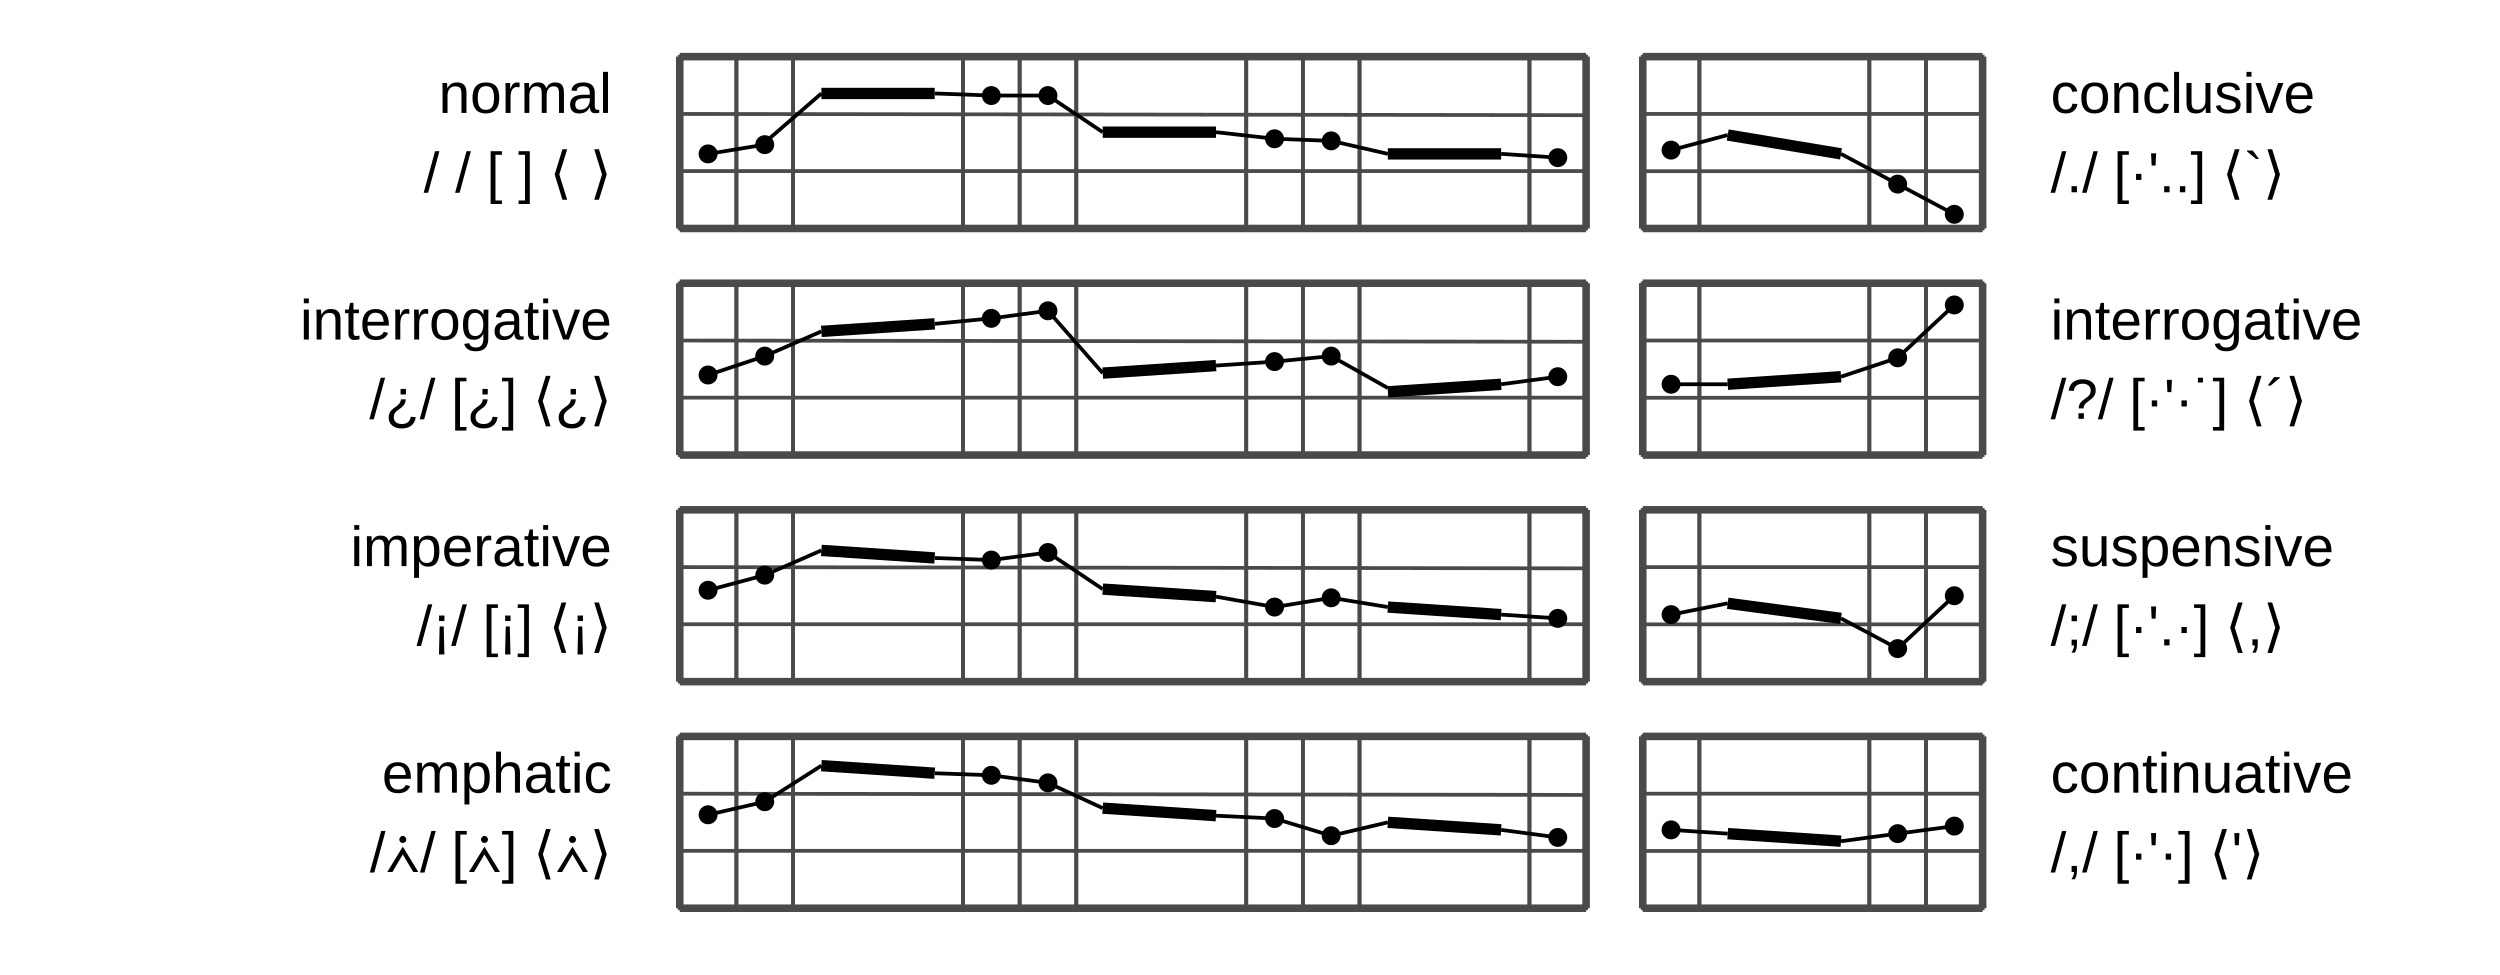
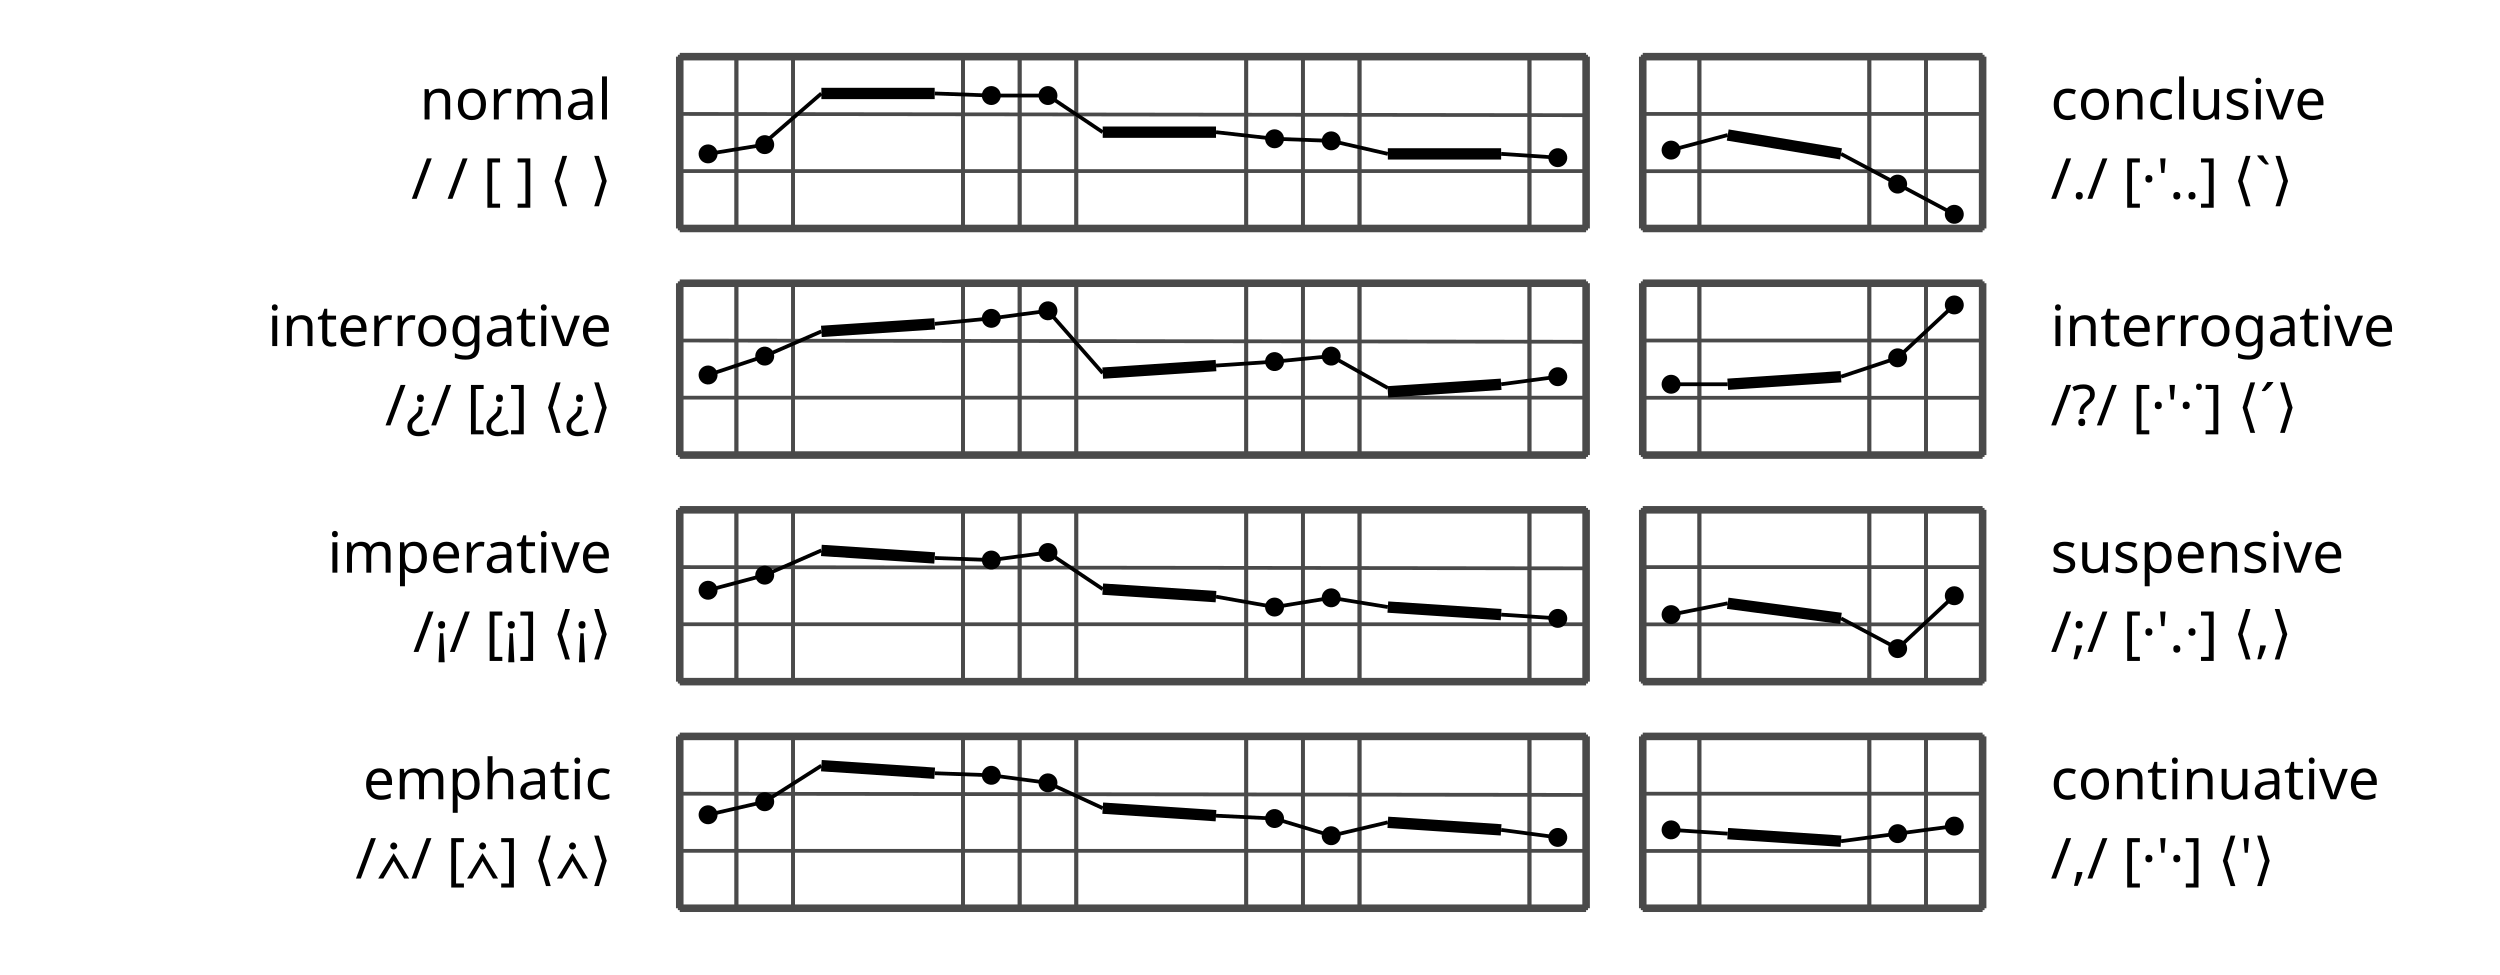
<svg xmlns="http://www.w3.org/2000/svg" width="662" height="258" style="width:662px;height:258px;background:0 0;fill:none">
  <svg class="role-diagram-draw-area">
    <g class="shapes-region" style="stroke:#000;fill:none">
      <g class="grouped-shape">
        <g class="composite-shape">
          <path class="real" d="M180 15h15v45.5h-15Z" style="stroke-width:1px;stroke:#4a4a4a;stroke-opacity:1;fill:none;fill-opacity:1" />
        </g>
        <g class="composite-shape">
          <path class="real" d="M195 15h15v45.5h-15Z" style="stroke-width:1px;stroke:#4a4a4a;stroke-opacity:1;fill:none;fill-opacity:1" />
        </g>
        <g class="composite-shape">
          <path class="real" d="M210 15h45v45.5h-45Z" style="stroke-width:1px;stroke:#4a4a4a;stroke-opacity:1;fill:none;fill-opacity:1" />
        </g>
        <g class="composite-shape">
          <path class="real" d="M255 15h15v45.5h-15Z" style="stroke-width:1px;stroke:#4a4a4a;stroke-opacity:1;fill:none;fill-opacity:1" />
        </g>
        <g class="composite-shape">
          <path class="real" d="M270 15h15v45.5h-15Z" style="stroke-width:1px;stroke:#4a4a4a;stroke-opacity:1;fill:none;fill-opacity:1" />
        </g>
        <g class="composite-shape">
          <path class="real" d="M285 15h45v45.5h-45Z" style="stroke-width:1px;stroke:#4a4a4a;stroke-opacity:1;fill:none;fill-opacity:1" />
        </g>
        <g class="composite-shape">
          <path class="real" d="M330 15h15v45.5h-15Z" style="stroke-width:1px;stroke:#4a4a4a;stroke-opacity:1;fill:none;fill-opacity:1" />
        </g>
        <g class="composite-shape">
          <path class="real" d="M345 15h15v45.5h-15Z" style="stroke-width:1px;stroke:#4a4a4a;stroke-opacity:1;fill:none;fill-opacity:1" />
        </g>
        <g class="composite-shape">
          <path class="real" d="M360 15h45v45.5h-45Z" style="stroke-width:1px;stroke:#4a4a4a;stroke-opacity:1;fill:none;fill-opacity:1" />
        </g>
        <g class="composite-shape">
          <path class="real" d="M405 15h15v45.5h-15Z" style="stroke-width:1px;stroke:#4a4a4a;stroke-opacity:1;fill:none;fill-opacity:1" />
        </g>
        <g class="arrow-line">
          <path class="connection real" d="M180 45.3h240" style="stroke:#4a4a4a;stroke-opacity:1;stroke-width:1px;fill:none;fill-opacity:1" />
        </g>
        <g class="arrow-line">
          <path class="connection real" d="m180 30.17 240 .33" style="stroke:#4a4a4a;stroke-opacity:1;stroke-width:1px;fill:none;fill-opacity:1" />
        </g>
        <g class="arrow-line">
          <path class="connection real" d="M180 15h240" style="stroke:#4a4a4a;stroke-opacity:1;stroke-width:2px;fill:none;fill-opacity:1" />
        </g>
        <g class="arrow-line">
          <path class="connection real" d="M180 60.5h240" style="stroke:#4a4a4a;stroke-opacity:1;stroke-width:2px;fill:none;fill-opacity:1" />
        </g>
        <g class="arrow-line">
          <path class="connection real" d="M180 15v45.5" style="stroke:#4a4a4a;stroke-opacity:1;stroke-width:2px;fill:none;fill-opacity:1" />
        </g>
        <g class="arrow-line">
          <path class="connection real" d="M420 60.5V15" style="stroke:#4a4a4a;stroke-opacity:1;stroke-width:2px;fill:none;fill-opacity:1" />
        </g>
      </g>
      <g class="grouped-shape">
        <g class="composite-shape">
          <path class="real" d="M435 15h15v45.5h-15Z" style="stroke-width:1px;stroke:#4a4a4a;stroke-opacity:1;fill:none;fill-opacity:1" />
        </g>
        <g class="composite-shape">
          <path class="real" d="M450 15h45v45.5h-45Z" style="stroke-width:1px;stroke:#4a4a4a;stroke-opacity:1;fill:none;fill-opacity:1" />
        </g>
        <g class="composite-shape">
          <path class="real" d="M495 15h15v45.5h-15Z" style="stroke-width:1px;stroke:#4a4a4a;stroke-opacity:1;fill:none;fill-opacity:1" />
        </g>
        <g class="composite-shape">
          <path class="real" d="M510 15h15v45.5h-15Z" style="stroke-width:1px;stroke:#4a4a4a;stroke-opacity:1;fill:none;fill-opacity:1" />
        </g>
        <g class="arrow-line">
          <path class="connection real" d="M525 15h-90" style="stroke:#4a4a4a;stroke-opacity:1;stroke-width:2px;fill:none;fill-opacity:1" />
        </g>
        <g class="arrow-line">
          <path class="connection real" d="M435 60.5h90" style="stroke:#4a4a4a;stroke-opacity:1;stroke-width:2px;fill:none;fill-opacity:1" />
        </g>
        <g class="arrow-line">
          <path class="connection real" d="M435 15v45.5" style="stroke:#4a4a4a;stroke-opacity:1;stroke-width:2px;fill:none;fill-opacity:1" />
        </g>
        <g class="arrow-line">
          <path class="connection real" d="M525 15v45.5" style="stroke:#4a4a4a;stroke-opacity:1;stroke-width:2px;fill:none;fill-opacity:1" />
        </g>
        <g class="arrow-line">
          <path class="connection real" d="M525 30.17h-90" style="stroke:#4a4a4a;stroke-opacity:1;stroke-width:1px;fill:none;fill-opacity:1" />
        </g>
        <g class="arrow-line">
          <path class="connection real" d="M525 45.33h-90" style="stroke:#4a4a4a;stroke-opacity:1;stroke-width:1px;fill:none;fill-opacity:1" />
        </g>
      </g>
      <g class="grouped-shape">
        <g class="composite-shape">
          <path class="real" d="M435 75h15v45.5h-15Z" style="stroke-width:1px;stroke:#4a4a4a;stroke-opacity:1;fill:none;fill-opacity:1" />
        </g>
        <g class="composite-shape">
          <path class="real" d="M450 75h45v45.5h-45Z" style="stroke-width:1px;stroke:#4a4a4a;stroke-opacity:1;fill:none;fill-opacity:1" />
        </g>
        <g class="composite-shape">
          <path class="real" d="M495 75h15v45.5h-15Z" style="stroke-width:1px;stroke:#4a4a4a;stroke-opacity:1;fill:none;fill-opacity:1" />
        </g>
        <g class="composite-shape">
          <path class="real" d="M510 75h15v45.5h-15Z" style="stroke-width:1px;stroke:#4a4a4a;stroke-opacity:1;fill:none;fill-opacity:1" />
        </g>
        <g class="arrow-line">
          <path class="connection real" d="M525 75h-90" style="stroke:#4a4a4a;stroke-opacity:1;stroke-width:2px;fill:none;fill-opacity:1" />
        </g>
        <g class="arrow-line">
          <path class="connection real" d="M435 120.5h90" style="stroke:#4a4a4a;stroke-opacity:1;stroke-width:2px;fill:none;fill-opacity:1" />
        </g>
        <g class="arrow-line">
          <path class="connection real" d="M435 75v45.5" style="stroke:#4a4a4a;stroke-opacity:1;stroke-width:2px;fill:none;fill-opacity:1" />
        </g>
        <g class="arrow-line">
          <path class="connection real" d="M525 75v45.5" style="stroke:#4a4a4a;stroke-opacity:1;stroke-width:2px;fill:none;fill-opacity:1" />
        </g>
        <g class="arrow-line">
          <path class="connection real" d="M525 90.17h-90" style="stroke:#4a4a4a;stroke-opacity:1;stroke-width:1px;fill:none;fill-opacity:1" />
        </g>
        <g class="arrow-line">
          <path class="connection real" d="M525 105.33h-90" style="stroke:#4a4a4a;stroke-opacity:1;stroke-width:1px;fill:none;fill-opacity:1" />
        </g>
      </g>
      <g class="grouped-shape">
        <g class="composite-shape">
          <path class="real" d="M435 135h15v45.5h-15Z" style="stroke-width:1px;stroke:#4a4a4a;stroke-opacity:1;fill:none;fill-opacity:1" />
        </g>
        <g class="composite-shape">
          <path class="real" d="M450 135h45v45.5h-45Z" style="stroke-width:1px;stroke:#4a4a4a;stroke-opacity:1;fill:none;fill-opacity:1" />
        </g>
        <g class="composite-shape">
          <path class="real" d="M495 135h15v45.5h-15Z" style="stroke-width:1px;stroke:#4a4a4a;stroke-opacity:1;fill:none;fill-opacity:1" />
        </g>
        <g class="composite-shape">
          <path class="real" d="M510 135h15v45.5h-15Z" style="stroke-width:1px;stroke:#4a4a4a;stroke-opacity:1;fill:none;fill-opacity:1" />
        </g>
        <g class="arrow-line">
          <path class="connection real" d="M525 135h-90" style="stroke:#4a4a4a;stroke-opacity:1;stroke-width:2px;fill:none;fill-opacity:1" />
        </g>
        <g class="arrow-line">
          <path class="connection real" d="M435 180.5h90" style="stroke:#4a4a4a;stroke-opacity:1;stroke-width:2px;fill:none;fill-opacity:1" />
        </g>
        <g class="arrow-line">
          <path class="connection real" d="M435 135v45.5" style="stroke:#4a4a4a;stroke-opacity:1;stroke-width:2px;fill:none;fill-opacity:1" />
        </g>
        <g class="arrow-line">
          <path class="connection real" d="M525 135v45.5" style="stroke:#4a4a4a;stroke-opacity:1;stroke-width:2px;fill:none;fill-opacity:1" />
        </g>
        <g class="arrow-line">
          <path class="connection real" d="M525 150.17h-90" style="stroke:#4a4a4a;stroke-opacity:1;stroke-width:1px;fill:none;fill-opacity:1" />
        </g>
        <g class="arrow-line">
          <path class="connection real" d="M525 165.33h-90" style="stroke:#4a4a4a;stroke-opacity:1;stroke-width:1px;fill:none;fill-opacity:1" />
        </g>
      </g>
      <g class="grouped-shape">
        <g class="composite-shape">
          <path class="real" d="M435 195h15v45.5h-15Z" style="stroke-width:1px;stroke:#4a4a4a;stroke-opacity:1;fill:none;fill-opacity:1" />
        </g>
        <g class="composite-shape">
          <path class="real" d="M450 195h45v45.5h-45Z" style="stroke-width:1px;stroke:#4a4a4a;stroke-opacity:1;fill:none;fill-opacity:1" />
        </g>
        <g class="composite-shape">
          <path class="real" d="M495 195h15v45.5h-15Z" style="stroke-width:1px;stroke:#4a4a4a;stroke-opacity:1;fill:none;fill-opacity:1" />
        </g>
        <g class="composite-shape">
          <path class="real" d="M510 195h15v45.5h-15Z" style="stroke-width:1px;stroke:#4a4a4a;stroke-opacity:1;fill:none;fill-opacity:1" />
        </g>
        <g class="arrow-line">
          <path class="connection real" d="M525 195h-90" style="stroke:#4a4a4a;stroke-opacity:1;stroke-width:2px;fill:none;fill-opacity:1" />
        </g>
        <g class="arrow-line">
          <path class="connection real" d="M435 240.5h90" style="stroke:#4a4a4a;stroke-opacity:1;stroke-width:2px;fill:none;fill-opacity:1" />
        </g>
        <g class="arrow-line">
          <path class="connection real" d="M435 195v45.5" style="stroke:#4a4a4a;stroke-opacity:1;stroke-width:2px;fill:none;fill-opacity:1" />
        </g>
        <g class="arrow-line">
          <path class="connection real" d="M525 195v45.5" style="stroke:#4a4a4a;stroke-opacity:1;stroke-width:2px;fill:none;fill-opacity:1" />
        </g>
        <g class="arrow-line">
          <path class="connection real" d="M525 210.17h-90" style="stroke:#4a4a4a;stroke-opacity:1;stroke-width:1px;fill:none;fill-opacity:1" />
        </g>
        <g class="arrow-line">
          <path class="connection real" d="M525 225.33h-90" style="stroke:#4a4a4a;stroke-opacity:1;stroke-width:1px;fill:none;fill-opacity:1" />
        </g>
      </g>
      <g class="grouped-shape">
        <g class="composite-shape">
          <path class="real" d="M180 75h15v45.5h-15Z" style="stroke-width:1px;stroke:#4a4a4a;stroke-opacity:1;fill:none;fill-opacity:1" />
        </g>
        <g class="composite-shape">
          <path class="real" d="M195 75h15v45.5h-15Z" style="stroke-width:1px;stroke:#4a4a4a;stroke-opacity:1;fill:none;fill-opacity:1" />
        </g>
        <g class="composite-shape">
          <path class="real" d="M210 75h45v45.5h-45Z" style="stroke-width:1px;stroke:#4a4a4a;stroke-opacity:1;fill:none;fill-opacity:1" />
        </g>
        <g class="composite-shape">
          <path class="real" d="M255 75h15v45.5h-15Z" style="stroke-width:1px;stroke:#4a4a4a;stroke-opacity:1;fill:none;fill-opacity:1" />
        </g>
        <g class="composite-shape">
          <path class="real" d="M270 75h15v45.5h-15Z" style="stroke-width:1px;stroke:#4a4a4a;stroke-opacity:1;fill:none;fill-opacity:1" />
        </g>
        <g class="composite-shape">
          <path class="real" d="M285 75h45v45.5h-45Z" style="stroke-width:1px;stroke:#4a4a4a;stroke-opacity:1;fill:none;fill-opacity:1" />
        </g>
        <g class="composite-shape">
          <path class="real" d="M330 75h15v45.5h-15Z" style="stroke-width:1px;stroke:#4a4a4a;stroke-opacity:1;fill:none;fill-opacity:1" />
        </g>
        <g class="composite-shape">
          <path class="real" d="M345 75h15v45.5h-15Z" style="stroke-width:1px;stroke:#4a4a4a;stroke-opacity:1;fill:none;fill-opacity:1" />
        </g>
        <g class="composite-shape">
          <path class="real" d="M360 75h45v45.5h-45Z" style="stroke-width:1px;stroke:#4a4a4a;stroke-opacity:1;fill:none;fill-opacity:1" />
        </g>
        <g class="composite-shape">
          <path class="real" d="M405 75h15v45.5h-15Z" style="stroke-width:1px;stroke:#4a4a4a;stroke-opacity:1;fill:none;fill-opacity:1" />
        </g>
        <g class="arrow-line">
          <path class="connection real" d="M180 105.3h240" style="stroke:#4a4a4a;stroke-opacity:1;stroke-width:1px;fill:none;fill-opacity:1" />
        </g>
        <g class="arrow-line">
          <path class="connection real" d="m180 90.17 240 .33" style="stroke:#4a4a4a;stroke-opacity:1;stroke-width:1px;fill:none;fill-opacity:1" />
        </g>
        <g class="arrow-line">
          <path class="connection real" d="M180 75h240" style="stroke:#4a4a4a;stroke-opacity:1;stroke-width:2px;fill:none;fill-opacity:1" />
        </g>
        <g class="arrow-line">
          <path class="connection real" d="M180 120.5h240" style="stroke:#4a4a4a;stroke-opacity:1;stroke-width:2px;fill:none;fill-opacity:1" />
        </g>
        <g class="arrow-line">
          <path class="connection real" d="M180 75v45.5" style="stroke:#4a4a4a;stroke-opacity:1;stroke-width:2px;fill:none;fill-opacity:1" />
        </g>
        <g class="arrow-line">
          <path class="connection real" d="M420 120.5V75" style="stroke:#4a4a4a;stroke-opacity:1;stroke-width:2px;fill:none;fill-opacity:1" />
        </g>
      </g>
      <g class="grouped-shape">
        <g class="composite-shape">
          <path class="real" d="M180 135h15v45.5h-15Z" style="stroke-width:1px;stroke:#4a4a4a;stroke-opacity:1;fill:none;fill-opacity:1" />
        </g>
        <g class="composite-shape">
          <path class="real" d="M195 135h15v45.5h-15Z" style="stroke-width:1px;stroke:#4a4a4a;stroke-opacity:1;fill:none;fill-opacity:1" />
        </g>
        <g class="composite-shape">
          <path class="real" d="M210 135h45v45.5h-45Z" style="stroke-width:1px;stroke:#4a4a4a;stroke-opacity:1;fill:none;fill-opacity:1" />
        </g>
        <g class="composite-shape">
          <path class="real" d="M255 135h15v45.5h-15Z" style="stroke-width:1px;stroke:#4a4a4a;stroke-opacity:1;fill:none;fill-opacity:1" />
        </g>
        <g class="composite-shape">
          <path class="real" d="M270 135h15v45.5h-15Z" style="stroke-width:1px;stroke:#4a4a4a;stroke-opacity:1;fill:none;fill-opacity:1" />
        </g>
        <g class="composite-shape">
          <path class="real" d="M285 135h45v45.5h-45Z" style="stroke-width:1px;stroke:#4a4a4a;stroke-opacity:1;fill:none;fill-opacity:1" />
        </g>
        <g class="composite-shape">
          <path class="real" d="M330 135h15v45.5h-15Z" style="stroke-width:1px;stroke:#4a4a4a;stroke-opacity:1;fill:none;fill-opacity:1" />
        </g>
        <g class="composite-shape">
          <path class="real" d="M345 135h15v45.5h-15Z" style="stroke-width:1px;stroke:#4a4a4a;stroke-opacity:1;fill:none;fill-opacity:1" />
        </g>
        <g class="composite-shape">
          <path class="real" d="M360 135h45v45.5h-45Z" style="stroke-width:1px;stroke:#4a4a4a;stroke-opacity:1;fill:none;fill-opacity:1" />
        </g>
        <g class="composite-shape">
          <path class="real" d="M405 135h15v45.5h-15Z" style="stroke-width:1px;stroke:#4a4a4a;stroke-opacity:1;fill:none;fill-opacity:1" />
        </g>
        <g class="arrow-line">
          <path class="connection real" d="M180 165.3h240" style="stroke:#4a4a4a;stroke-opacity:1;stroke-width:1px;fill:none;fill-opacity:1" />
        </g>
        <g class="arrow-line">
          <path class="connection real" d="m180 150.17 240 .33" style="stroke:#4a4a4a;stroke-opacity:1;stroke-width:1px;fill:none;fill-opacity:1" />
        </g>
        <g class="arrow-line">
          <path class="connection real" d="M180 135h240" style="stroke:#4a4a4a;stroke-opacity:1;stroke-width:2px;fill:none;fill-opacity:1" />
        </g>
        <g class="arrow-line">
          <path class="connection real" d="M180 180.5h240" style="stroke:#4a4a4a;stroke-opacity:1;stroke-width:2px;fill:none;fill-opacity:1" />
        </g>
        <g class="arrow-line">
          <path class="connection real" d="M180 135v45.5" style="stroke:#4a4a4a;stroke-opacity:1;stroke-width:2px;fill:none;fill-opacity:1" />
        </g>
        <g class="arrow-line">
          <path class="connection real" d="M420 180.5V135" style="stroke:#4a4a4a;stroke-opacity:1;stroke-width:2px;fill:none;fill-opacity:1" />
        </g>
      </g>
      <g class="grouped-shape">
        <g class="composite-shape">
          <path class="real" d="M180 195h15v45.5h-15Z" style="stroke-width:1px;stroke:#4a4a4a;stroke-opacity:1;fill:none;fill-opacity:1" />
        </g>
        <g class="composite-shape">
          <path class="real" d="M195 195h15v45.5h-15Z" style="stroke-width:1px;stroke:#4a4a4a;stroke-opacity:1;fill:none;fill-opacity:1" />
        </g>
        <g class="composite-shape">
          <path class="real" d="M210 195h45v45.5h-45Z" style="stroke-width:1px;stroke:#4a4a4a;stroke-opacity:1;fill:none;fill-opacity:1" />
        </g>
        <g class="composite-shape">
          <path class="real" d="M255 195h15v45.5h-15Z" style="stroke-width:1px;stroke:#4a4a4a;stroke-opacity:1;fill:none;fill-opacity:1" />
        </g>
        <g class="composite-shape">
          <path class="real" d="M270 195h15v45.5h-15Z" style="stroke-width:1px;stroke:#4a4a4a;stroke-opacity:1;fill:none;fill-opacity:1" />
        </g>
        <g class="composite-shape">
          <path class="real" d="M285 195h45v45.5h-45Z" style="stroke-width:1px;stroke:#4a4a4a;stroke-opacity:1;fill:none;fill-opacity:1" />
        </g>
        <g class="composite-shape">
          <path class="real" d="M330 195h15v45.5h-15Z" style="stroke-width:1px;stroke:#4a4a4a;stroke-opacity:1;fill:none;fill-opacity:1" />
        </g>
        <g class="composite-shape">
          <path class="real" d="M345 195h15v45.5h-15Z" style="stroke-width:1px;stroke:#4a4a4a;stroke-opacity:1;fill:none;fill-opacity:1" />
        </g>
        <g class="composite-shape">
          <path class="real" d="M360 195h45v45.5h-45Z" style="stroke-width:1px;stroke:#4a4a4a;stroke-opacity:1;fill:none;fill-opacity:1" />
        </g>
        <g class="composite-shape">
          <path class="real" d="M405 195h15v45.5h-15Z" style="stroke-width:1px;stroke:#4a4a4a;stroke-opacity:1;fill:none;fill-opacity:1" />
        </g>
        <g class="arrow-line">
          <path class="connection real" d="M180 225.3h240" style="stroke:#4a4a4a;stroke-opacity:1;stroke-width:1px;fill:none;fill-opacity:1" />
        </g>
        <g class="arrow-line">
          <path class="connection real" d="m180 210.17 240 .33" style="stroke:#4a4a4a;stroke-opacity:1;stroke-width:1px;fill:none;fill-opacity:1" />
        </g>
        <g class="arrow-line">
          <path class="connection real" d="M180 195h240" style="stroke:#4a4a4a;stroke-opacity:1;stroke-width:2px;fill:none;fill-opacity:1" />
        </g>
        <g class="arrow-line">
          <path class="connection real" d="M180 240.5h240" style="stroke:#4a4a4a;stroke-opacity:1;stroke-width:2px;fill:none;fill-opacity:1" />
        </g>
        <g class="arrow-line">
          <path class="connection real" d="M180 195v45.5" style="stroke:#4a4a4a;stroke-opacity:1;stroke-width:2px;fill:none;fill-opacity:1" />
        </g>
        <g class="arrow-line">
          <path class="connection real" d="M420 240.5V195" style="stroke:#4a4a4a;stroke-opacity:1;stroke-width:2px;fill:none;fill-opacity:1" />
        </g>
      </g>
      <g class="arrow-line">
        <path class="connection real" d="m187.5 40.75 15-2.45" style="stroke:#000;stroke-width:1px;fill:none;fill-opacity:1" />
        <circle r="2.01" fill="#000" transform="rotate(-9.28 337.201 -1228.374)" style="stroke:#000;fill:#000;stroke-width:1px" />
        <circle r="2.01" fill="#000" transform="rotate(-9.28 344.795 -1134.74)" style="stroke:#000;fill:#000;stroke-width:1px" />
      </g>
      <g class="arrow-line">
        <path class="connection real" d="M217.5 24.75h30" style="stroke:#000;stroke-width:3px;fill:none;fill-opacity:1" />
      </g>
      <g class="arrow-line">
        <path class="connection real" d="M292 35h30" style="stroke:#000;stroke-width:3px;fill:none;fill-opacity:1" />
      </g>
      <g class="arrow-line">
        <path class="connection real" d="M367.5 40.75h30" style="stroke:#000;stroke-width:3px;fill:none;fill-opacity:1" />
      </g>
      <g class="arrow-line">
        <path class="connection real" d="M262.5 25.3h15" style="stroke:#000;stroke-width:1px;fill:none;fill-opacity:1" />
        <circle r="2.01" fill="#000" transform="translate(277.5 25.3)" style="stroke:#000;fill:#000;stroke-width:1px" />
        <circle r="2.01" fill="#000" transform="translate(262.5 25.3)" style="stroke:#000;fill:#000;stroke-width:1px" />
      </g>
      <g class="arrow-line">
        <path class="connection real" d="m337.5 36.75 15 .55" style="stroke:#000;stroke-width:1px;fill:none;fill-opacity:1" />
        <circle r="2.01" fill="#000" transform="rotate(2.1 -841.318 9635.08)" style="stroke:#000;fill:#000;stroke-width:1px" />
        <circle r="2.01" fill="#000" transform="rotate(2.1 -833.814 9225.594)" style="stroke:#000;fill:#000;stroke-width:1px" />
      </g>
      <g class="arrow-line">
        <path class="connection real" d="m202.5 37.75 15-13" style="stroke:#000;stroke-width:1px;fill:none;fill-opacity:1" />
      </g>
      <g class="arrow-line">
        <path class="connection real" d="m247.5 24.75 15 .55" style="stroke:#000;stroke-width:1px;fill:none;fill-opacity:1" />
      </g>
      <g class="arrow-line">
        <path class="connection real" d="M277.5 25.3 292 35" style="stroke:#000;stroke-width:1px;fill:none;fill-opacity:1" />
      </g>
      <g class="arrow-line">
        <path class="connection real" d="m322 35 15.5 1.75" style="stroke:#000;stroke-width:1px;fill:none;fill-opacity:1" />
      </g>
      <g class="arrow-line">
        <path class="connection real" d="m352.5 37.3 15 3.45" style="stroke:#000;stroke-width:1px;fill:none;fill-opacity:1" />
      </g>
      <g class="arrow-line">
        <path class="connection real" d="m397.5 40.75 15 1" style="stroke:#000;stroke-width:1px;fill:none;fill-opacity:1" />
        <circle r="2.01" fill="#000" transform="rotate(3.81 -421.366 6221.872)" style="stroke:#000;fill:#000;stroke-width:1px" />
      </g>
      <g class="arrow-line">
        <path class="connection real" d="m502.5 48.75 15 8" style="stroke:#000;stroke-width:1px;fill:none;fill-opacity:1" />
        <circle r="2.01" fill="#000" transform="rotate(28.07 145.24 1063.47)" style="stroke:#000;fill:#000;stroke-width:1px" />
        <circle r="2.01" fill="#000" transform="rotate(28.07 153.741 1029.468)" style="stroke:#000;fill:#000;stroke-width:1px" />
      </g>
      <g class="arrow-line">
        <path class="connection real" d="m457.5 35.75 30 5" style="stroke:#000;stroke-width:3px;fill:none;fill-opacity:1" />
      </g>
      <g class="arrow-line">
        <path class="connection real" d="m442.5 39.75 15-4" style="stroke:#000;stroke-width:1px;fill:none;fill-opacity:1" />
        <circle r="2.01" fill="#000" transform="rotate(-14.93 372.932 -1668.656)" style="stroke:#000;fill:#000;stroke-width:1px" />
      </g>
      <g class="arrow-line">
        <path class="connection real" d="m487.5 40.75 15 8" style="stroke:#000;stroke-width:1px;fill:none;fill-opacity:1" />
      </g>
      <g class="arrow-line">
        <path class="connection real" d="m187.5 99.3 15-5" style="stroke:#000;stroke-width:1px;fill:none;fill-opacity:1" />
        <circle r="2.01" fill="#000" transform="rotate(-18.43 391.88 -576.951)" style="stroke:#000;fill:#000;stroke-width:1px" />
        <circle r="2.01" fill="#000" transform="rotate(-18.43 399.79 -528.221)" style="stroke:#000;fill:#000;stroke-width:1px" />
      </g>
      <g class="arrow-line">
        <path class="connection real" d="m217.5 87.75 30-2" style="stroke:#000;stroke-width:3px;fill:none;fill-opacity:1" />
      </g>
      <g class="arrow-line">
        <path class="connection real" d="m292 98.8 30-2" style="stroke:#000;stroke-width:3px;fill:none;fill-opacity:1" />
      </g>
      <g class="arrow-line">
        <path class="connection real" d="m367.5 103.75 30-2" style="stroke:#000;stroke-width:3px;fill:none;fill-opacity:1" />
      </g>
      <g class="arrow-line">
        <path class="connection real" d="m262.5 84.3 15-2" style="stroke:#000;stroke-width:1px;fill:none;fill-opacity:1" />
        <circle r="2.01" fill="#000" transform="rotate(-7.59 759.112 -2050.592)" style="stroke:#000;fill:#000;stroke-width:1px" />
        <circle r="2.01" fill="#000" transform="rotate(-7.59 766.687 -1936.525)" style="stroke:#000;fill:#000;stroke-width:1px" />
      </g>
      <g class="arrow-line">
        <path class="connection real" d="m337.5 95.75 15-1.45" style="stroke:#000;stroke-width:1px;fill:none;fill-opacity:1" />
        <circle r="2.01" fill="#000" transform="rotate(-5.52 1154.296 -3608.853)" style="stroke:#000;fill:#000;stroke-width:1px" />
        <circle r="2.01" fill="#000" transform="rotate(-5.52 1161.835 -3452.554)" style="stroke:#000;fill:#000;stroke-width:1px" />
      </g>
      <g class="arrow-line">
        <path class="connection real" d="m202.5 94.3 15-6.55" style="stroke:#000;stroke-width:1px;fill:none;fill-opacity:1" />
      </g>
      <g class="arrow-line">
        <path class="connection real" d="m247.5 85.75 15-1.45" style="stroke:#000;stroke-width:1px;fill:none;fill-opacity:1" />
      </g>
      <g class="arrow-line">
        <path class="connection real" d="M277.5 82.3 292 98.8" style="stroke:#000;stroke-width:1px;fill:none;fill-opacity:1" />
      </g>
      <g class="arrow-line">
        <path class="connection real" d="m322 96.8 15.5-1.05" style="stroke:#000;stroke-width:1px;fill:none;fill-opacity:1" />
      </g>
      <g class="arrow-line">
        <path class="connection real" d="m352.5 94.3 15 8.45" style="stroke:#000;stroke-width:1px;fill:none;fill-opacity:1" />
      </g>
      <g class="arrow-line">
        <path class="connection real" d="m397.5 101.75 15-2" style="stroke:#000;stroke-width:1px;fill:none;fill-opacity:1" />
        <circle r="2.01" fill="#000" transform="rotate(-7.59 958.146 -3059.471)" style="stroke:#000;fill:#000;stroke-width:1px" />
      </g>
      <g class="arrow-line">
        <path class="connection real" d="m502.5 94.75 15-14" style="stroke:#000;stroke-width:1px;fill:none;fill-opacity:1" />
        <circle r="2.01" fill="#000" transform="rotate(-43.03 361.17 -615.996)" style="stroke:#000;fill:#000;stroke-width:1px" />
        <circle r="2.01" fill="#000" transform="rotate(-43.03 371.426 -589.97)" style="stroke:#000;fill:#000;stroke-width:1px" />
      </g>
      <g class="arrow-line">
        <path class="connection real" d="m457.5 101.75 30-2" style="stroke:#000;stroke-width:3px;fill:none;fill-opacity:1" />
      </g>
      <g class="arrow-line">
        <path class="connection real" d="M442.5 101.75h15" style="stroke:#000;stroke-width:1px;fill:none;fill-opacity:1" />
        <circle r="2.01" fill="#000" transform="translate(442.5 101.75)" style="stroke:#000;fill:#000;stroke-width:1px" />
      </g>
      <g class="arrow-line">
        <path class="connection real" d="m487.5 99.75 15-5" style="stroke:#000;stroke-width:1px;fill:none;fill-opacity:1" />
      </g>
      <g class="arrow-line">
        <path class="connection real" d="m187.5 156.3 15-4" style="stroke:#000;stroke-width:1px;fill:none;fill-opacity:1" />
        <circle r="2.01" fill="#000" transform="rotate(-14.93 682.41 -696.567)" style="stroke:#000;fill:#000;stroke-width:1px" />
        <circle r="2.01" fill="#000" transform="rotate(-14.93 690.173 -637.329)" style="stroke:#000;fill:#000;stroke-width:1px" />
      </g>
      <g class="arrow-line">
        <path class="connection real" d="m217.5 145.75 30 2" style="stroke:#000;stroke-width:3px;fill:none;fill-opacity:1" />
      </g>
      <g class="arrow-line">
        <path class="connection real" d="m292 156 30 2" style="stroke:#000;stroke-width:3px;fill:none;fill-opacity:1" />
      </g>
      <g class="arrow-line">
        <path class="connection real" d="m367.5 160.75 30 2" style="stroke:#000;stroke-width:3px;fill:none;fill-opacity:1" />
      </g>
      <g class="arrow-line">
        <path class="connection real" d="m262.5 148.3 15-2" style="stroke:#000;stroke-width:1px;fill:none;fill-opacity:1" />
        <circle r="2.01" fill="#000" transform="rotate(-7.59 1241.531 -2018.592)" style="stroke:#000;fill:#000;stroke-width:1px" />
        <circle r="2.01" fill="#000" transform="rotate(-7.59 1249.107 -1904.525)" style="stroke:#000;fill:#000;stroke-width:1px" />
      </g>
      <g class="arrow-line">
        <path class="connection real" d="m337.5 160.75 15-2.45" style="stroke:#000;stroke-width:1px;fill:none;fill-opacity:1" />
        <circle r="2.01" fill="#000" transform="rotate(-9.28 1151.475 -2092.465)" style="stroke:#000;fill:#000;stroke-width:1px" />
        <circle r="2.01" fill="#000" transform="rotate(-9.28 1159.068 -1998.831)" style="stroke:#000;fill:#000;stroke-width:1px" />
      </g>
      <g class="arrow-line">
        <path class="connection real" d="m202.5 152.3 15-6.55" style="stroke:#000;stroke-width:1px;fill:none;fill-opacity:1" />
      </g>
      <g class="arrow-line">
        <path class="connection real" d="m247.5 147.75 15 .55" style="stroke:#000;stroke-width:1px;fill:none;fill-opacity:1" />
      </g>
      <g class="arrow-line">
        <path class="connection real" d="M277.5 146.3 292 156" style="stroke:#000;stroke-width:1px;fill:none;fill-opacity:1" />
      </g>
      <g class="arrow-line">
        <path class="connection real" d="m322 158 15.5 2.75" style="stroke:#000;stroke-width:1px;fill:none;fill-opacity:1" />
      </g>
      <g class="arrow-line">
        <path class="connection real" d="m352.5 158.3 15 2.45" style="stroke:#000;stroke-width:1px;fill:none;fill-opacity:1" />
      </g>
      <g class="arrow-line">
        <path class="connection real" d="m397.5 162.75 15 1" style="stroke:#000;stroke-width:1px;fill:none;fill-opacity:1" />
        <circle r="2.01" fill="#000" transform="rotate(3.81 -2255.358 6282.872)" style="stroke:#000;fill:#000;stroke-width:1px" />
      </g>
      <g class="arrow-line">
        <path class="connection real" d="m502.5 171.75 15-14" style="stroke:#000;stroke-width:1px;fill:none;fill-opacity:1" />
        <circle r="2.01" fill="#000" transform="rotate(-43.03 458.832 -577.496)" style="stroke:#000;fill:#000;stroke-width:1px" />
        <circle r="2.01" fill="#000" transform="rotate(-43.03 469.09 -551.47)" style="stroke:#000;fill:#000;stroke-width:1px" />
      </g>
      <g class="arrow-line">
        <path class="connection real" d="m457.5 159.75 30 4" style="stroke:#000;stroke-width:3px;fill:none;fill-opacity:1" />
      </g>
      <g class="arrow-line">
        <path class="connection real" d="m442.5 162.75 15-3" style="stroke:#000;stroke-width:1px;fill:none;fill-opacity:1" />
        <circle r="2.01" fill="#000" transform="rotate(-11.31 1043.053 -2153.02)" style="stroke:#000;fill:#000;stroke-width:1px" />
      </g>
      <g class="arrow-line">
        <path class="connection real" d="m487.5 163.75 15 8" style="stroke:#000;stroke-width:1px;fill:none;fill-opacity:1" />
      </g>
      <g class="arrow-line">
        <path class="connection real" d="m502.5 220.75 15-2" style="stroke:#000;stroke-width:1px;fill:none;fill-opacity:1" />
        <circle r="2.01" fill="#000" transform="rotate(-7.59 1907.646 -3791.441)" style="stroke:#000;fill:#000;stroke-width:1px" />
        <circle r="2.01" fill="#000" transform="rotate(-7.59 1915.221 -3677.374)" style="stroke:#000;fill:#000;stroke-width:1px" />
      </g>
      <g class="arrow-line">
        <path class="connection real" d="m457.5 220.75 30 2" style="stroke:#000;stroke-width:3px;fill:none;fill-opacity:1" />
      </g>
      <g class="arrow-line">
        <path class="connection real" d="m442.5 219.75 15 1" style="stroke:#000;stroke-width:1px;fill:none;fill-opacity:1" />
        <circle r="2.01" fill="#000" transform="rotate(3.81 -3082.19 6761.854)" style="stroke:#000;fill:#000;stroke-width:1px" />
      </g>
      <g class="arrow-line">
        <path class="connection real" d="m487.5 222.75 15-2" style="stroke:#000;stroke-width:1px;fill:none;fill-opacity:1" />
      </g>
      <g class="arrow-line">
        <path class="connection real" d="m187.5 215.75 15-3.45" style="stroke:#000;stroke-width:1px;fill:none;fill-opacity:1" />
        <circle r="2.01" fill="#000" transform="rotate(-12.95 1036.545 -785.97)" style="stroke:#000;fill:#000;stroke-width:1px" />
        <circle r="2.01" fill="#000" transform="rotate(-12.95 1044.244 -718.163)" style="stroke:#000;fill:#000;stroke-width:1px" />
      </g>
      <g class="arrow-line">
        <path class="connection real" d="m217.5 202.75 30 2" style="stroke:#000;stroke-width:3px;fill:none;fill-opacity:1" />
      </g>
      <g class="arrow-line">
        <path class="connection real" d="m292 214 30 2" style="stroke:#000;stroke-width:3px;fill:none;fill-opacity:1" />
      </g>
      <g class="arrow-line">
        <path class="connection real" d="m367.5 217.75 30 2" style="stroke:#000;stroke-width:3px;fill:none;fill-opacity:1" />
      </g>
      <g class="arrow-line">
        <path class="connection real" d="m262.5 205.3 15 2" style="stroke:#000;stroke-width:1px;fill:none;fill-opacity:1" />
        <circle r="2.01" fill="#000" transform="rotate(7.59 -1423.838 2195.392)" style="stroke:#000;fill:#000;stroke-width:1px" />
        <circle r="2.01" fill="#000" transform="rotate(7.59 -1416.262 2081.325)" style="stroke:#000;fill:#000;stroke-width:1px" />
      </g>
      <g class="arrow-line">
        <path class="connection real" d="m337.5 216.75 15 4.55" style="stroke:#000;stroke-width:1px;fill:none;fill-opacity:1" />
        <circle r="2.01" fill="#000" transform="rotate(16.87 -569.916 1299.188)" style="stroke:#000;fill:#000;stroke-width:1px" />
        <circle r="2.01" fill="#000" transform="rotate(16.87 -562.075 1246.337)" style="stroke:#000;fill:#000;stroke-width:1px" />
      </g>
      <g class="arrow-line">
        <path class="connection real" d="m202.5 212.3 15-9.55" style="stroke:#000;stroke-width:1px;fill:none;fill-opacity:1" />
      </g>
      <g class="arrow-line">
        <path class="connection real" d="m247.5 204.75 15 .55" style="stroke:#000;stroke-width:1px;fill:none;fill-opacity:1" />
      </g>
      <g class="arrow-line">
        <path class="connection real" d="M277.5 207.3 292 214" style="stroke:#000;stroke-width:1px;fill:none;fill-opacity:1" />
      </g>
      <g class="arrow-line">
        <path class="connection real" d="m322 216 15.5.75" style="stroke:#000;stroke-width:1px;fill:none;fill-opacity:1" />
      </g>
      <g class="arrow-line">
        <path class="connection real" d="m352.5 221.3 15-3.55" style="stroke:#000;stroke-width:1px;fill:none;fill-opacity:1" />
      </g>
      <g class="arrow-line">
        <path class="connection real" d="m397.5 219.75 15 2" style="stroke:#000;stroke-width:1px;fill:none;fill-opacity:1" />
        <circle r="2.01" fill="#000" transform="rotate(7.59 -1465.26 3220.221)" style="stroke:#000;fill:#000;stroke-width:1px" />
      </g>
    </g>
  </svg>
-   <svg width="660" height="256" style="width:660px;height:256px;font-family:Asana-Math,Asana;background:0 0">
-     <text x="162" y="20" style="white-space:pre;stroke:none;fill:#000;fill-opacity:1;font-size:15px;font-family:SimonCani,Arial,Helvetica,sans-serif;font-weight:400;font-style:normal;dominant-baseline:text-before-edge;text-decoration:none" text-anchor="end">normal</text>
-     <text x="162" y="41" style="white-space:pre;stroke:none;fill:#000;fill-opacity:1;font-size:15px;font-family:SimonCani,Arial,Helvetica,sans-serif;font-weight:400;font-style:normal;dominant-baseline:text-before-edge;text-decoration:none" text-anchor="end">/ / [ ] ⟨ ⟩</text>
-     <text x="162" y="80" style="white-space:pre;stroke:none;fill:#000;fill-opacity:1;font-size:15px;font-family:SimonCani,Arial,Helvetica,sans-serif;font-weight:400;font-style:normal;dominant-baseline:text-before-edge;text-decoration:none" text-anchor="end">interrogative</text>
-     <text x="162" y="101" style="white-space:pre;stroke:none;fill:#000;fill-opacity:1;font-size:15px;font-family:SimonCani,Arial,Helvetica,sans-serif;font-weight:400;font-style:normal;dominant-baseline:text-before-edge;text-decoration:none" text-anchor="end">/¿/ [¿] ⟨¿⟩</text>
-     <text x="162" y="140" style="white-space:pre;stroke:none;fill:#000;fill-opacity:1;font-size:15px;font-family:SimonCani,Arial,Helvetica,sans-serif;font-weight:400;font-style:normal;dominant-baseline:text-before-edge;text-decoration:none" text-anchor="end">imperative</text>
-     <text x="162" y="161" style="white-space:pre;stroke:none;fill:#000;fill-opacity:1;font-size:15px;font-family:SimonCani,Arial,Helvetica,sans-serif;font-weight:400;font-style:normal;dominant-baseline:text-before-edge;text-decoration:none" text-anchor="end">/¡/ [¡] ⟨¡⟩</text>
-     <text x="162" y="200" style="white-space:pre;stroke:none;fill:#000;fill-opacity:1;font-size:15px;font-family:SimonCani,Arial,Helvetica,sans-serif;font-weight:400;font-style:normal;dominant-baseline:text-before-edge;text-decoration:none" text-anchor="end">emphatic</text>
-     <text x="162" y="221" style="white-space:pre;stroke:none;fill:#000;fill-opacity:1;font-size:15px;font-family:SimonCani,Arial,Helvetica,sans-serif;font-weight:400;font-style:normal;dominant-baseline:text-before-edge;text-decoration:none" text-anchor="end">/⩑/ [⩑] ⟨⩑⟩</text>
-     <text x="543" y="20" style="white-space:pre;stroke:none;fill:#000;fill-opacity:1;font-size:15px;font-family:SimonCani,Arial,Helvetica,sans-serif;font-weight:400;font-style:normal;dominant-baseline:text-before-edge;text-decoration:none">conclusive</text>
-     <text x="543" y="41" style="white-space:pre;stroke:none;fill:#000;fill-opacity:1;font-size:15px;font-family:SimonCani,Arial,Helvetica,sans-serif;font-weight:400;font-style:normal;dominant-baseline:text-before-edge;text-decoration:none">/./ [·'..] ⟨`⟩</text>
-     <text x="543" y="80" style="white-space:pre;stroke:none;fill:#000;fill-opacity:1;font-size:15px;font-family:SimonCani,Arial,Helvetica,sans-serif;font-weight:400;font-style:normal;dominant-baseline:text-before-edge;text-decoration:none">interrogative</text>
-     <text x="543" y="101" style="white-space:pre;stroke:none;fill:#000;fill-opacity:1;font-size:15px;font-family:SimonCani,Arial,Helvetica,sans-serif;font-weight:400;font-style:normal;dominant-baseline:text-before-edge;text-decoration:none">/?/ [·'·˙] ⟨´⟩</text>
-     <text x="543" y="140" style="white-space:pre;stroke:none;fill:#000;fill-opacity:1;font-size:15px;font-family:SimonCani,Arial,Helvetica,sans-serif;font-weight:400;font-style:normal;dominant-baseline:text-before-edge;text-decoration:none">suspensive</text>
-     <text x="543" y="161" style="white-space:pre;stroke:none;fill:#000;fill-opacity:1;font-size:15px;font-family:SimonCani,Arial,Helvetica,sans-serif;font-weight:400;font-style:normal;dominant-baseline:text-before-edge;text-decoration:none">/;/ [·'.·] ⟨,⟩</text>
-     <text x="543" y="200" style="white-space:pre;stroke:none;fill:#000;fill-opacity:1;font-size:15px;font-family:SimonCani,Arial,Helvetica,sans-serif;font-weight:400;font-style:normal;dominant-baseline:text-before-edge;text-decoration:none">continuative</text>
-     <text x="543" y="221" style="white-space:pre;stroke:none;fill:#000;fill-opacity:1;font-size:15px;font-family:SimonCani,Arial,Helvetica,sans-serif;font-weight:400;font-style:normal;dominant-baseline:text-before-edge;text-decoration:none">/,/ [·'·] ⟨'⟩</text>
+   <svg width="660" height="256" style="width:660px;height:256px;background:0 0">
+     <text x="162" y="20" style="white-space:pre;stroke:none;fill:#000;fill-opacity:1;font-size:15px;font-family:SimonCani,sans-serif;font-weight:400;font-style:normal;dominant-baseline:text-before-edge;text-decoration:none" text-anchor="end">normal</text>
+     <text x="162" y="41" style="white-space:pre;stroke:none;fill:#000;fill-opacity:1;font-size:15px;font-family:SimonCani,sans-serif;font-weight:400;font-style:normal;dominant-baseline:text-before-edge;text-decoration:none" text-anchor="end">/ / [ ] ⟨ ⟩</text>
+     <text x="162" y="80" style="white-space:pre;stroke:none;fill:#000;fill-opacity:1;font-size:15px;font-family:SimonCani,sans-serif;font-weight:400;font-style:normal;dominant-baseline:text-before-edge;text-decoration:none" text-anchor="end">interrogative</text>
+     <text x="162" y="101" style="white-space:pre;stroke:none;fill:#000;fill-opacity:1;font-size:15px;font-family:SimonCani,sans-serif;font-weight:400;font-style:normal;dominant-baseline:text-before-edge;text-decoration:none" text-anchor="end">/¿/ [¿] ⟨¿⟩</text>
+     <text x="162" y="140" style="white-space:pre;stroke:none;fill:#000;fill-opacity:1;font-size:15px;font-family:SimonCani,sans-serif;font-weight:400;font-style:normal;dominant-baseline:text-before-edge;text-decoration:none" text-anchor="end">imperative</text>
+     <text x="162" y="161" style="white-space:pre;stroke:none;fill:#000;fill-opacity:1;font-size:15px;font-family:SimonCani,sans-serif;font-weight:400;font-style:normal;dominant-baseline:text-before-edge;text-decoration:none" text-anchor="end">/¡/ [¡] ⟨¡⟩</text>
+     <text x="162" y="200" style="white-space:pre;stroke:none;fill:#000;fill-opacity:1;font-size:15px;font-family:SimonCani,sans-serif;font-weight:400;font-style:normal;dominant-baseline:text-before-edge;text-decoration:none" text-anchor="end">emphatic</text>
+     <text x="162" y="221" style="white-space:pre;stroke:none;fill:#000;fill-opacity:1;font-size:15px;font-family:SimonCani,sans-serif;font-weight:400;font-style:normal;dominant-baseline:text-before-edge;text-decoration:none" text-anchor="end">/⩑/ [⩑] ⟨⩑⟩</text>
+     <text x="543" y="20" style="white-space:pre;stroke:none;fill:#000;fill-opacity:1;font-size:15px;font-family:SimonCani,sans-serif;font-weight:400;font-style:normal;dominant-baseline:text-before-edge;text-decoration:none">conclusive</text>
+     <text x="543" y="41" style="white-space:pre;stroke:none;fill:#000;fill-opacity:1;font-size:15px;font-family:SimonCani,sans-serif;font-weight:400;font-style:normal;dominant-baseline:text-before-edge;text-decoration:none">/./ [·'..] ⟨`⟩</text>
+     <text x="543" y="80" style="white-space:pre;stroke:none;fill:#000;fill-opacity:1;font-size:15px;font-family:SimonCani,sans-serif;font-weight:400;font-style:normal;dominant-baseline:text-before-edge;text-decoration:none">interrogative</text>
+     <text x="543" y="101" style="white-space:pre;stroke:none;fill:#000;fill-opacity:1;font-size:15px;font-family:SimonCani,sans-serif;font-weight:400;font-style:normal;dominant-baseline:text-before-edge;text-decoration:none">/?/ [·'·˙] ⟨´⟩</text>
+     <text x="543" y="140" style="white-space:pre;stroke:none;fill:#000;fill-opacity:1;font-size:15px;font-family:SimonCani,sans-serif;font-weight:400;font-style:normal;dominant-baseline:text-before-edge;text-decoration:none">suspensive</text>
+     <text x="543" y="161" style="white-space:pre;stroke:none;fill:#000;fill-opacity:1;font-size:15px;font-family:SimonCani,sans-serif;font-weight:400;font-style:normal;dominant-baseline:text-before-edge;text-decoration:none">/;/ [·'.·] ⟨,⟩</text>
+     <text x="543" y="200" style="white-space:pre;stroke:none;fill:#000;fill-opacity:1;font-size:15px;font-family:SimonCani,sans-serif;font-weight:400;font-style:normal;dominant-baseline:text-before-edge;text-decoration:none">continuative</text>
+     <text x="543" y="221" style="white-space:pre;stroke:none;fill:#000;fill-opacity:1;font-size:15px;font-family:SimonCani,sans-serif;font-weight:400;font-style:normal;dominant-baseline:text-before-edge;text-decoration:none">/,/ [·'·] ⟨'⟩</text>
  </svg>
</svg>
